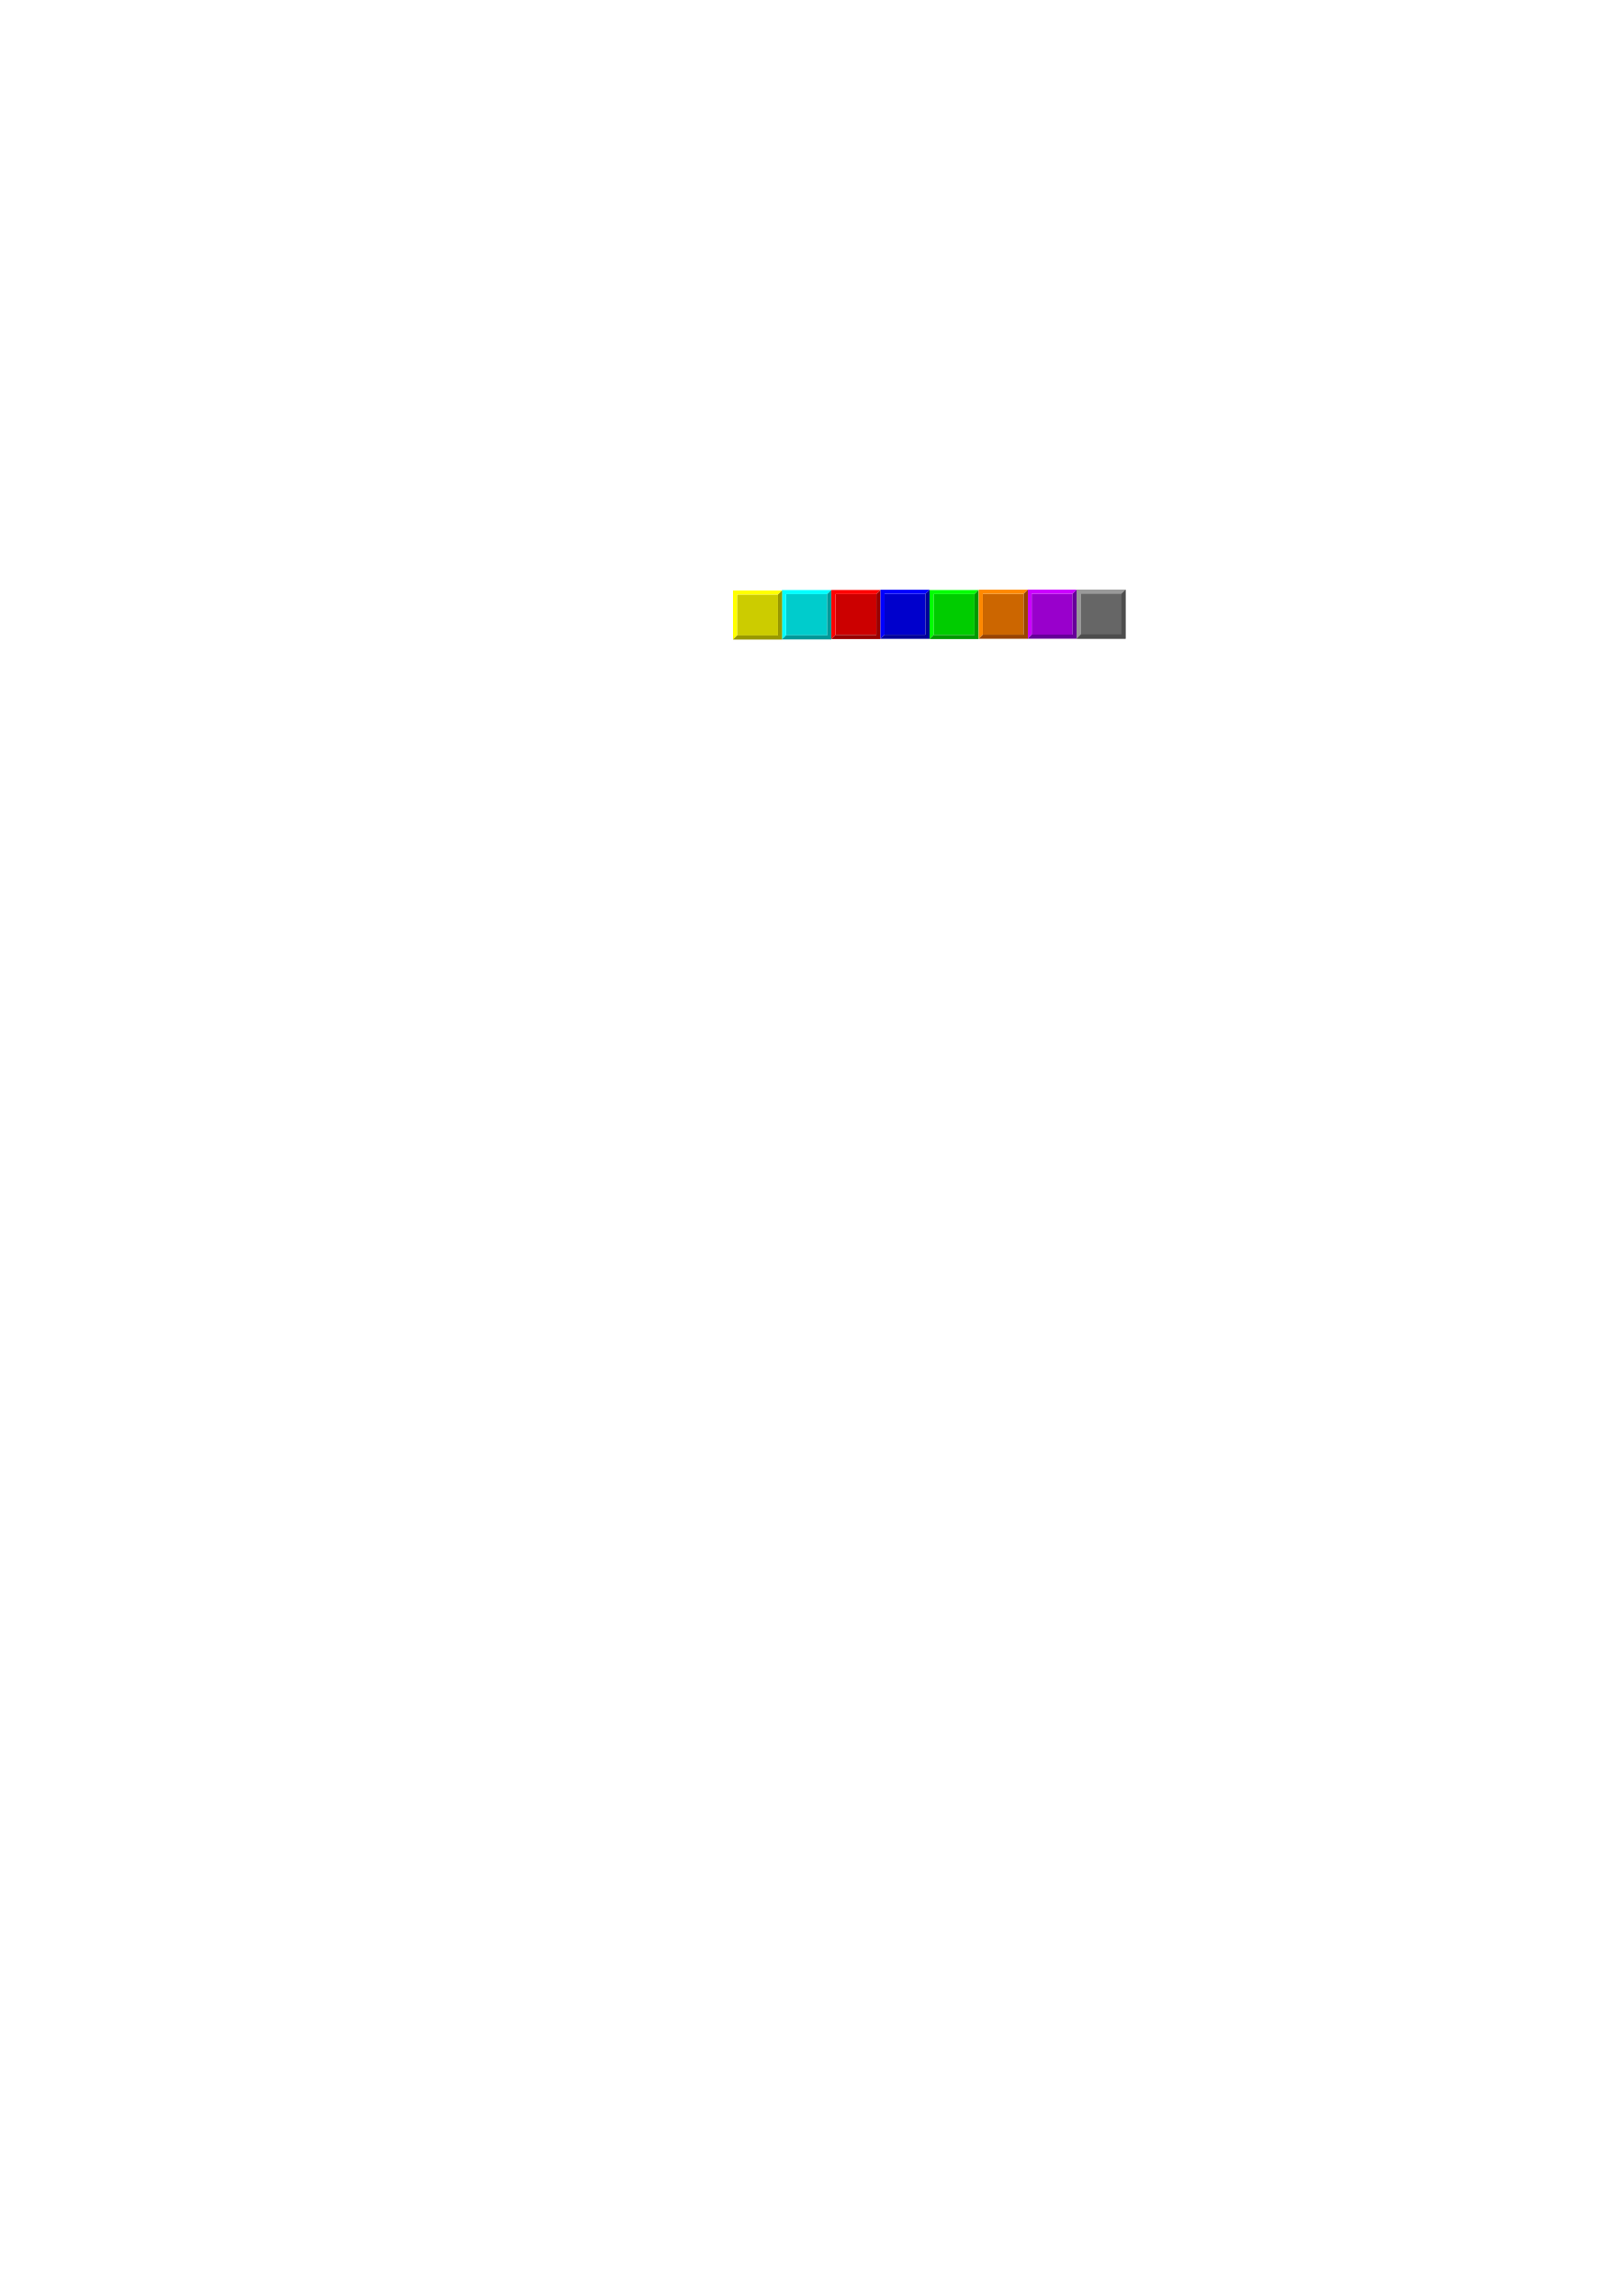
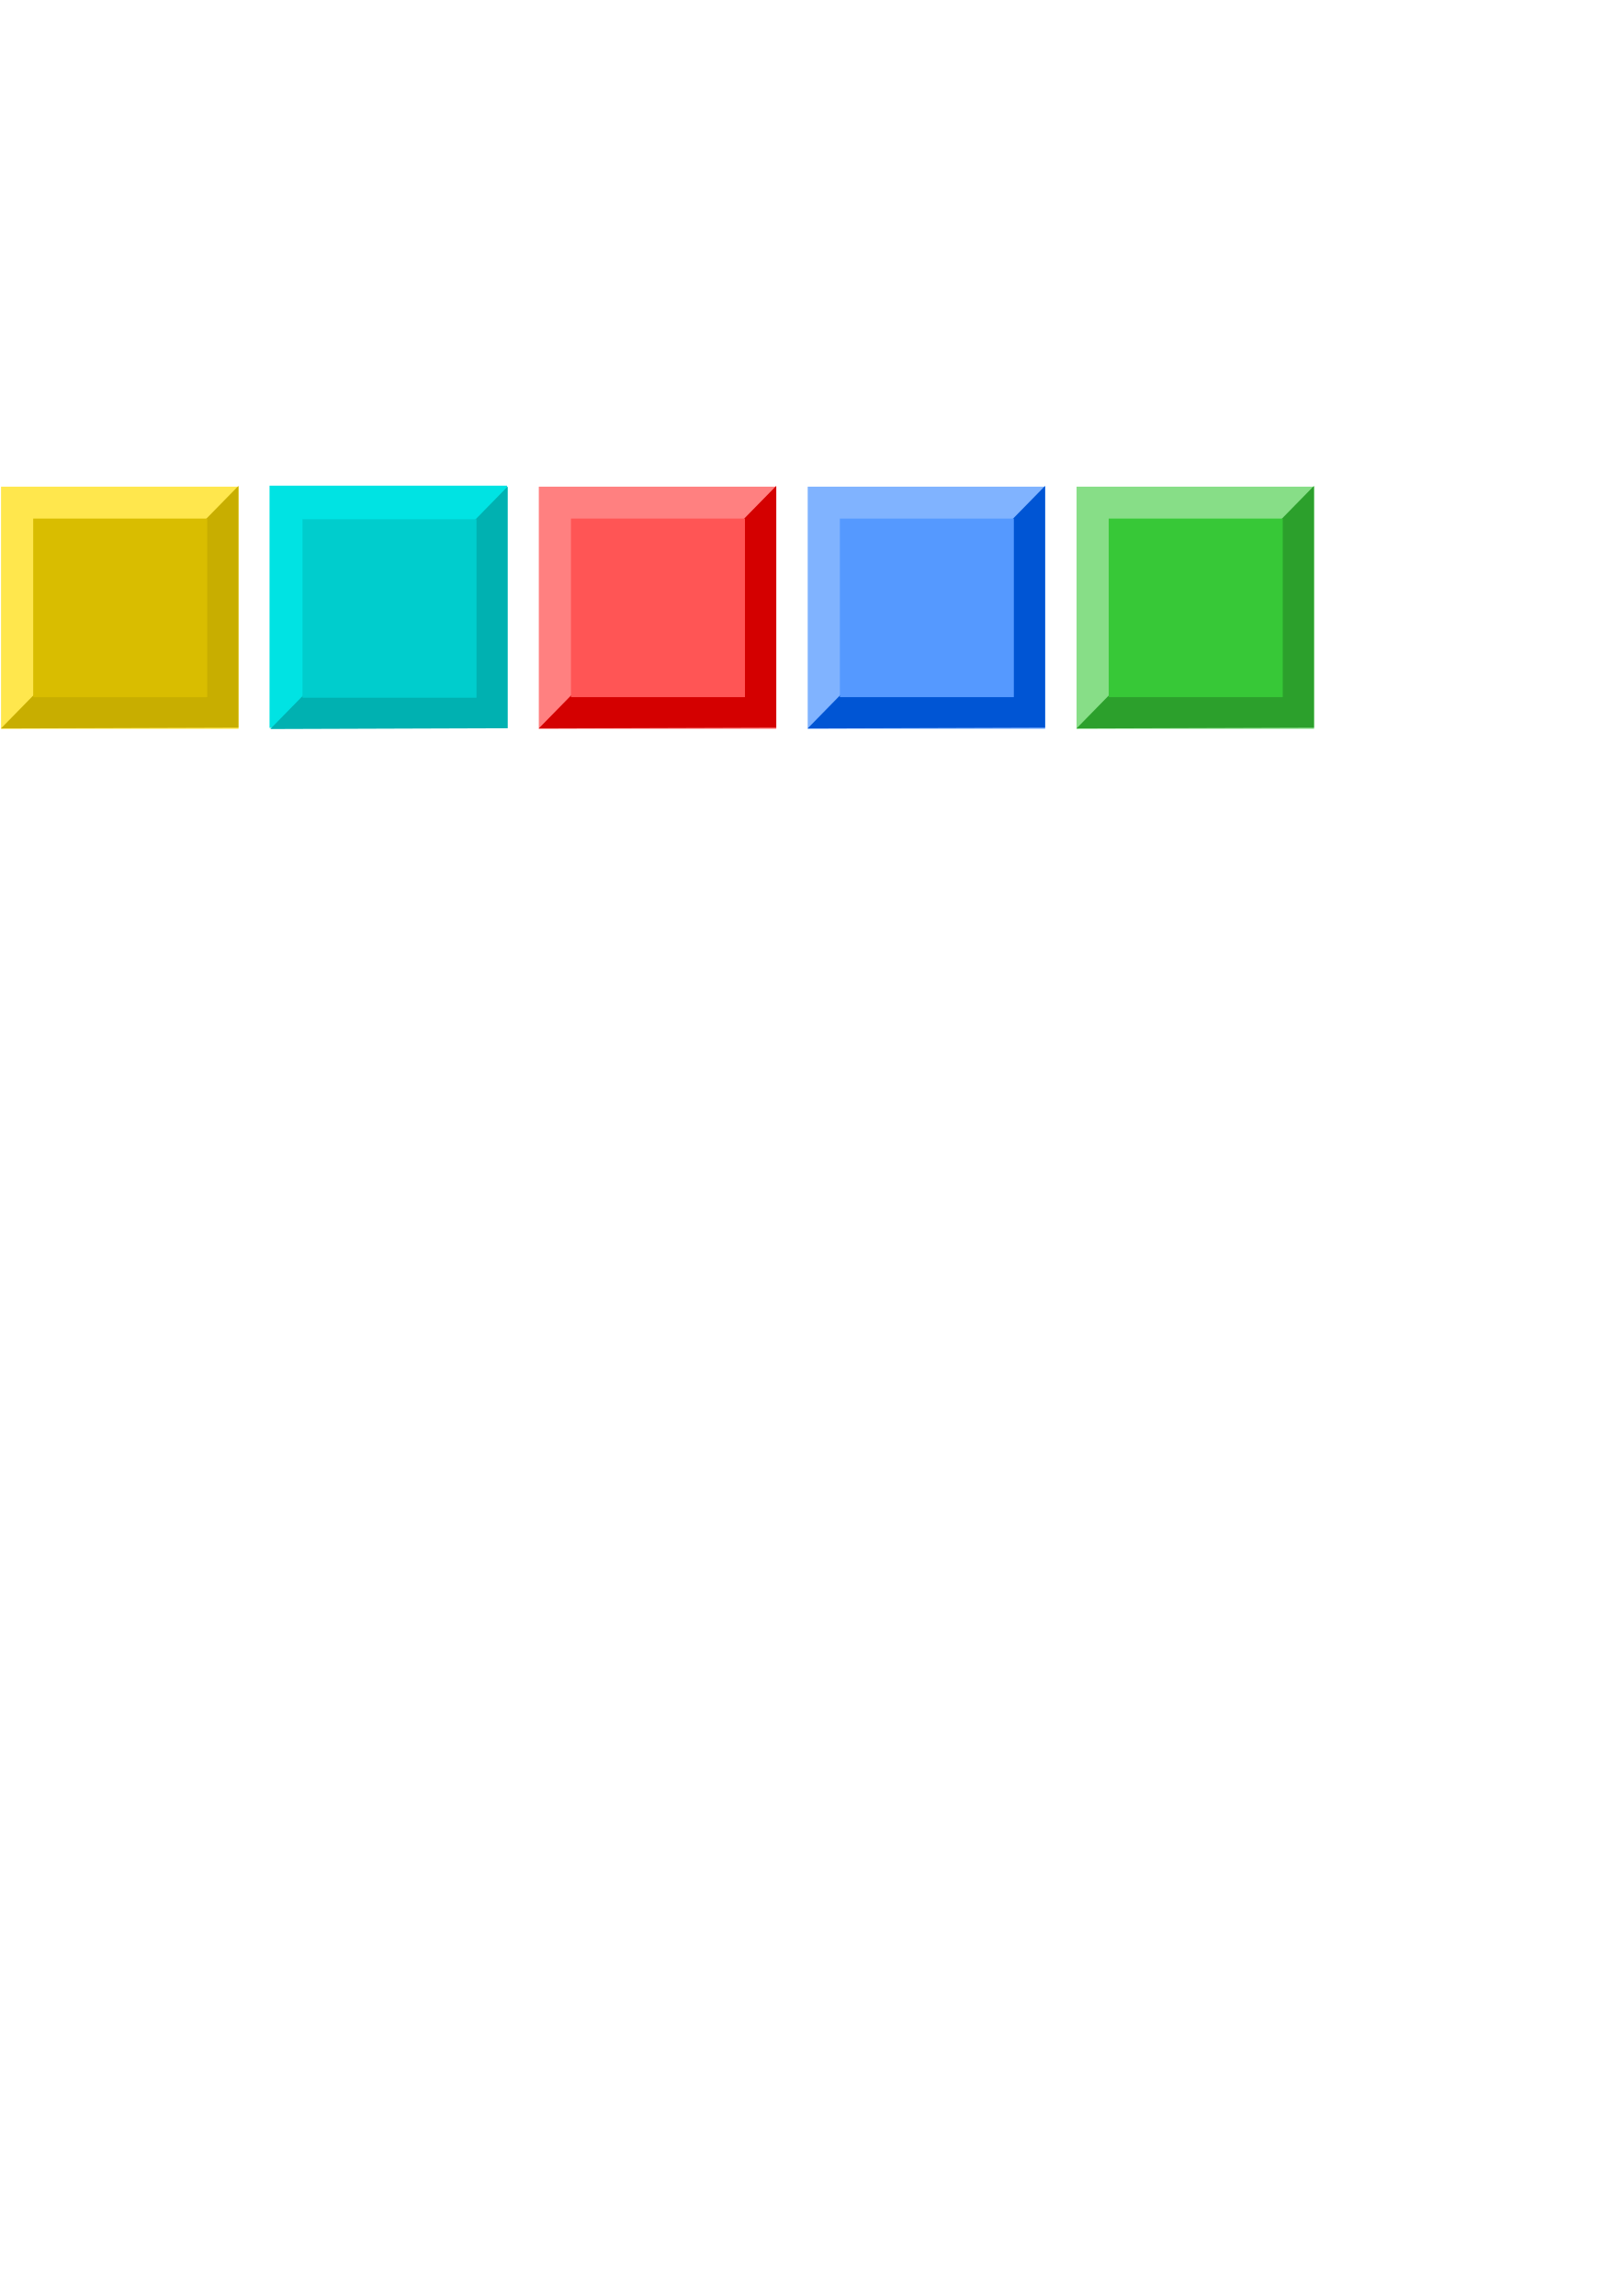
<svg xmlns="http://www.w3.org/2000/svg" width="210mm" height="297mm" viewBox="0 0 210 297" version="1.1" id="svg1">
  <defs id="defs1" />
  <g id="layer1">
-     <g id="use20-5" transform="matrix(0.2664813,0,0,0.2664814,101.1281,76.32204)">
-       <rect x="2" y="2" width="20" height="20" fill="#00cccc" id="rect18" />
-       <polygon fill="#00ffff" points="24,0 22,2 2,2 2,22 0,24 0,0 " id="polygon19" />
-       <polygon fill="#009999" points="24,24 0,24 2,22 22,22 22,2 24,0 " id="polygon20" />
+     <g id="g2" transform="translate(0,62.84007)">
+       <rect style="fill:#ffe74d;fill-opacity:1;stroke-width:0.682;paint-order:stroke fill markers" id="rect1" width="30.715" height="31.327" x="0.135" y="0.113" />
+       <path style="fill:#c8ae00;fill-opacity:1;stroke:none;stroke-width:0.068px;stroke-linecap:butt;stroke-linejoin:miter;stroke-opacity:1" d="M 0.126,31.389 30.841,31.286 V 0.01 Z" id="path1" />
+       <rect style="fill:#d9bd00;fill-opacity:1;stroke:none;stroke-width:0.614;paint-order:stroke fill markers" id="rect2" width="22.504" height="23.099" x="4.294" y="4.24" />
    </g>
-     <g id="use22-1" transform="matrix(0.2645833,0,0,0.2645833,132.9021,76.27182)">
-       <rect x="2" y="2" width="20" height="20" fill="#9900cc" id="rect5" />
-       <polygon fill="#cc00ff" points="24,0 22,2 2,2 2,22 0,24 0,0 " id="polygon9" />
-       <polygon fill="#660099" points="24,24 0,24 2,22 22,22 22,2 24,0 " id="polygon10" />
+     <g id="g2-6" transform="translate(139.103,62.84007)">
+       <rect style="fill:#87de87;fill-opacity:1;stroke-width:0.682;paint-order:stroke fill markers" id="rect1-1" width="30.715" height="31.327" x="0.135" y="0.113" />
+       <path style="fill:#2ca02c;fill-opacity:1;stroke:none;stroke-width:0.068px;stroke-linecap:butt;stroke-linejoin:miter;stroke-opacity:1" d="M 0.126,31.389 30.841,31.286 V 0.01 Z" id="path1-8" />
+       <rect style="fill:#37c837;fill-opacity:1;stroke:none;stroke-width:0.614;paint-order:stroke fill markers" id="rect2-9" width="22.504" height="23.099" x="4.294" y="4.24" />
    </g>
-     <g id="use23-8" transform="matrix(0.2645833,0,0,0.2645833,94.79759,76.38166)">
-       <rect x="2" y="2" width="20" height="20" fill="#cccc00" id="rect16" />
-       <polygon fill="#ffff00" points="24,0 22,2 2,2 2,22 0,24 0,0 " id="polygon17" />
-       <polygon fill="#999900" points="24,24 0,24 2,22 22,22 22,2 24,0 " id="polygon18" />
+     <g id="g2-3" transform="translate(104.3273,62.84007)">
+       <rect style="fill:#80b3ff;fill-opacity:1;stroke-width:0.682;paint-order:stroke fill markers" id="rect1-2" width="30.715" height="31.327" x="0.135" y="0.113" />
+       <path style="fill:#0055d4;fill-opacity:1;stroke:none;stroke-width:0.068px;stroke-linecap:butt;stroke-linejoin:miter;stroke-opacity:1" d="M 0.126,31.389 30.841,31.286 V 0.01 Z" id="path1-2" />
+       <rect style="fill:#5599ff;fill-opacity:1;stroke:none;stroke-width:0.614;paint-order:stroke fill markers" id="rect2-16" width="22.504" height="23.099" x="4.294" y="4.24" />
    </g>
-     <g id="use34-6" transform="matrix(0.2645833,0,0,0.2645833,107.5237,76.3155)">
-       <rect x="2" y="2" width="20" height="20" fill="#cc0000" id="rect22" />
-       <polygon fill="#ff0000" points="24,0 22,2 2,2 2,22 0,24 0,0 " id="polygon23" />
-       <polygon fill="#990000" points="24,24 0,24 2,22 22,22 22,2 24,0 " id="polygon24" />
+     <g id="g3" style="fill:#d40000;fill-opacity:1" transform="translate(8.154878,62.98976)">
+       <rect style="fill:#ff8080;fill-opacity:1;stroke-width:0.682;paint-order:stroke fill markers" id="rect1-52" width="30.715" height="31.327" x="61.531" y="-0.037" />
+       <path style="fill:#d40000;fill-opacity:1;stroke:none;stroke-width:0.068px;stroke-linecap:butt;stroke-linejoin:miter;stroke-opacity:1" d="m 61.523,31.239 30.715,-0.103 V -0.14 Z" id="path1-7" />
+       <rect style="fill:#ff5555;fill-opacity:1;stroke:none;stroke-width:0.614;paint-order:stroke fill markers" id="rect2-6" width="22.504" height="23.099" x="65.691" y="4.09" />
    </g>
-     <g id="use48-3" transform="matrix(0.2645833,0,0,0.2645833,120.2144,76.32236)">
-       <rect x="2" y="2" width="20" height="20" fill="#00cc00" id="rect1" />
-       <polygon fill="#00ff00" points="24,0 22,2 2,2 2,22 0,24 0,0 " id="polygon1" />
-       <polygon fill="#009900" points="24,24 0,24 2,22 22,22 22,2 24,0 " id="polygon2" />
-     </g>
-     <g id="use66-6" transform="matrix(0.2645833,0,0,0.2645833,113.8736,76.28781)">
-       <rect x="2" y="2" width="20" height="20" fill="#0000cc" id="rect11" />
-       <polygon fill="#0000ff" points="24,0 22,2 2,2 2,22 0,24 0,0 " id="polygon13" />
-       <polygon fill="#000099" points="24,24 0,24 2,22 22,22 22,2 24,0 " id="polygon16" />
-     </g>
-     <g id="use78-6" transform="matrix(0.2645833,0,0,0.2645833,126.5838,76.28088)">
-       <rect x="2" y="2" width="20" height="20" fill="#cc6600" id="rect20" />
-       <polygon fill="#ff8800" points="24,0 22,2 2,2 2,22 0,24 0,0 " id="polygon21" />
-       <polygon fill="#994400" points="24,24 0,24 2,22 22,22 22,2 24,0 " id="polygon22" />
-     </g>
-     <g id="g4" transform="translate(22.25735,-13.405)">
-       <rect style="fill:#999999;stroke-width:0.262" id="rect3" width="6.355" height="6.355" x="116.978" y="89.669" />
-       <g id="g3">
-         <path id="rect3-3" style="fill:#4d4d4d;stroke-width:0.261" d="m 116.992,96.017 v 0.017 h 6.331 l 3.5e-4,-6.332 h -0.017 z" />
-         <rect style="fill:#666666;stroke-width:0.215" id="rect3-4" width="5.22" height="5.227" x="117.566" y="90.229" />
-       </g>
+     <g id="g4" transform="translate(3.959099,62.8348)">
+       <rect style="fill:#00e3e3;fill-opacity:1;stroke-width:0.682;paint-order:stroke fill markers" id="rect1-5" width="30.715" height="31.327" x="30.901" y="-0.011" />
+       <path style="fill:#00b1b1;fill-opacity:1;stroke:none;stroke-width:0.068px;stroke-linecap:butt;stroke-linejoin:miter;stroke-opacity:1" d="m 30.993,31.471 30.715,-0.103 V 0.092 Z" id="path1-5" />
+       <rect style="fill:#00cdcd;fill-opacity:1;stroke:none;stroke-width:0.614;paint-order:stroke fill markers" id="rect2-1" width="22.504" height="23.099" x="35.161" y="4.322" />
    </g>
  </g>
</svg>
